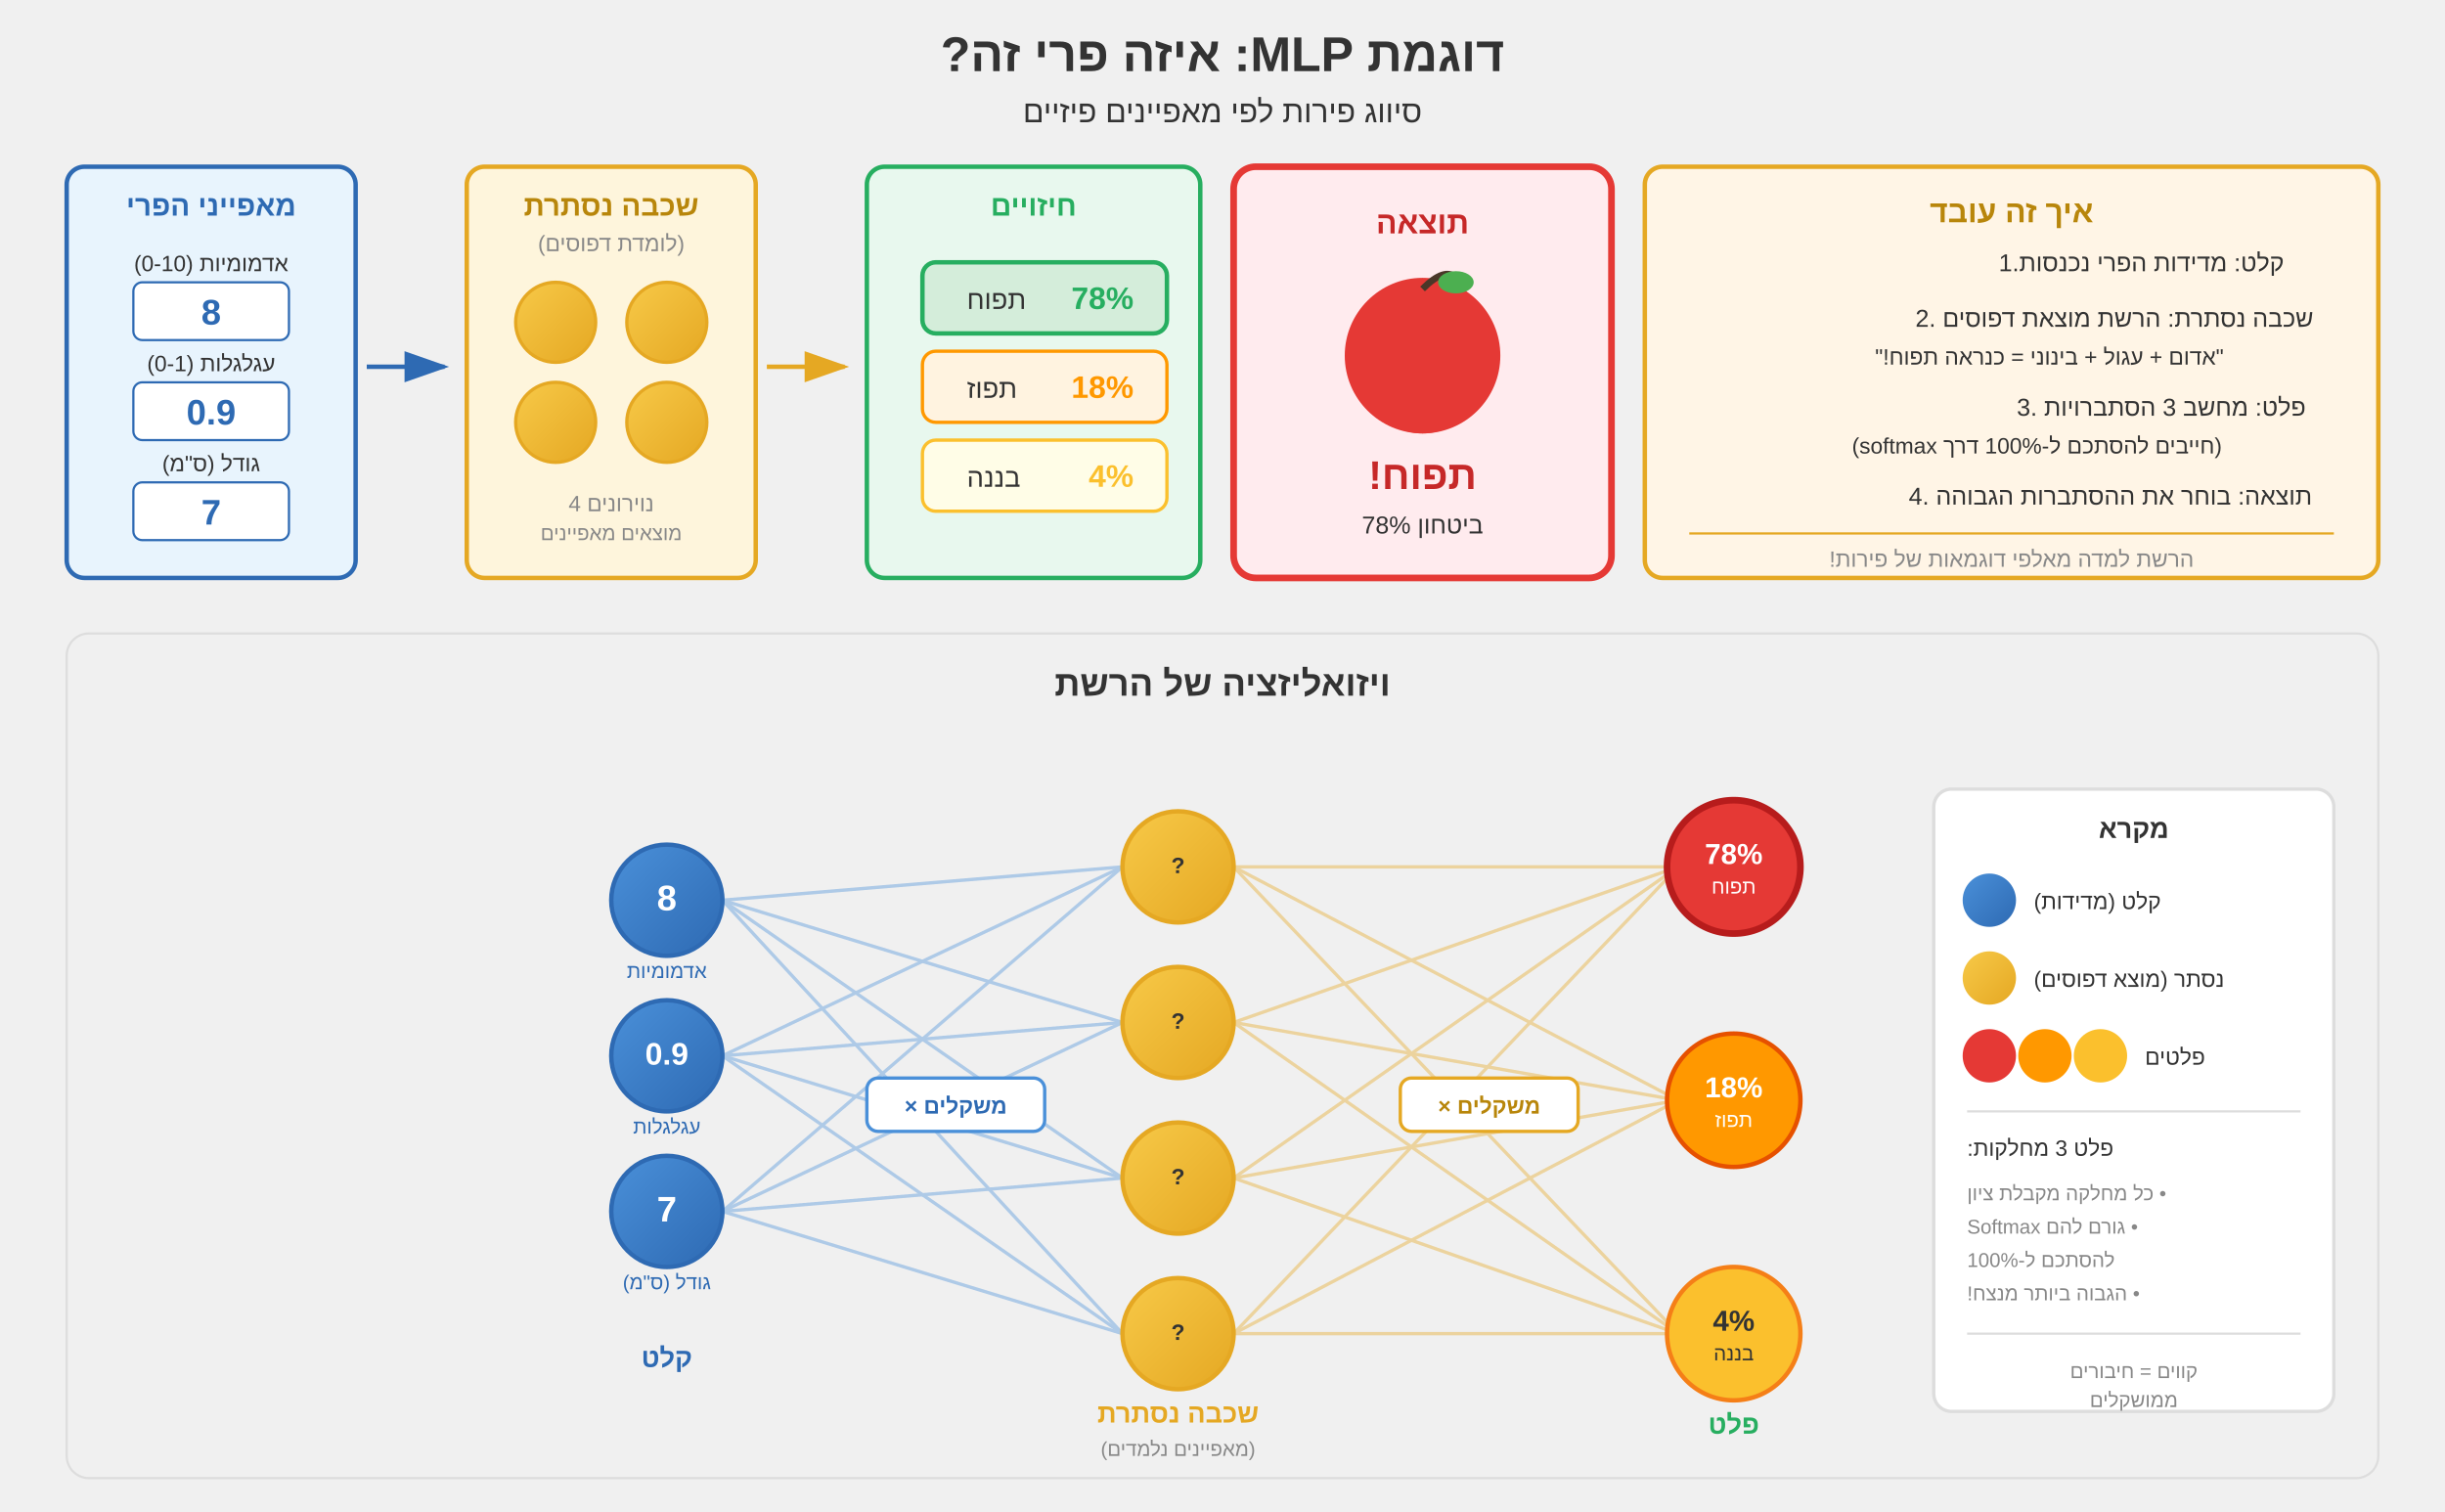
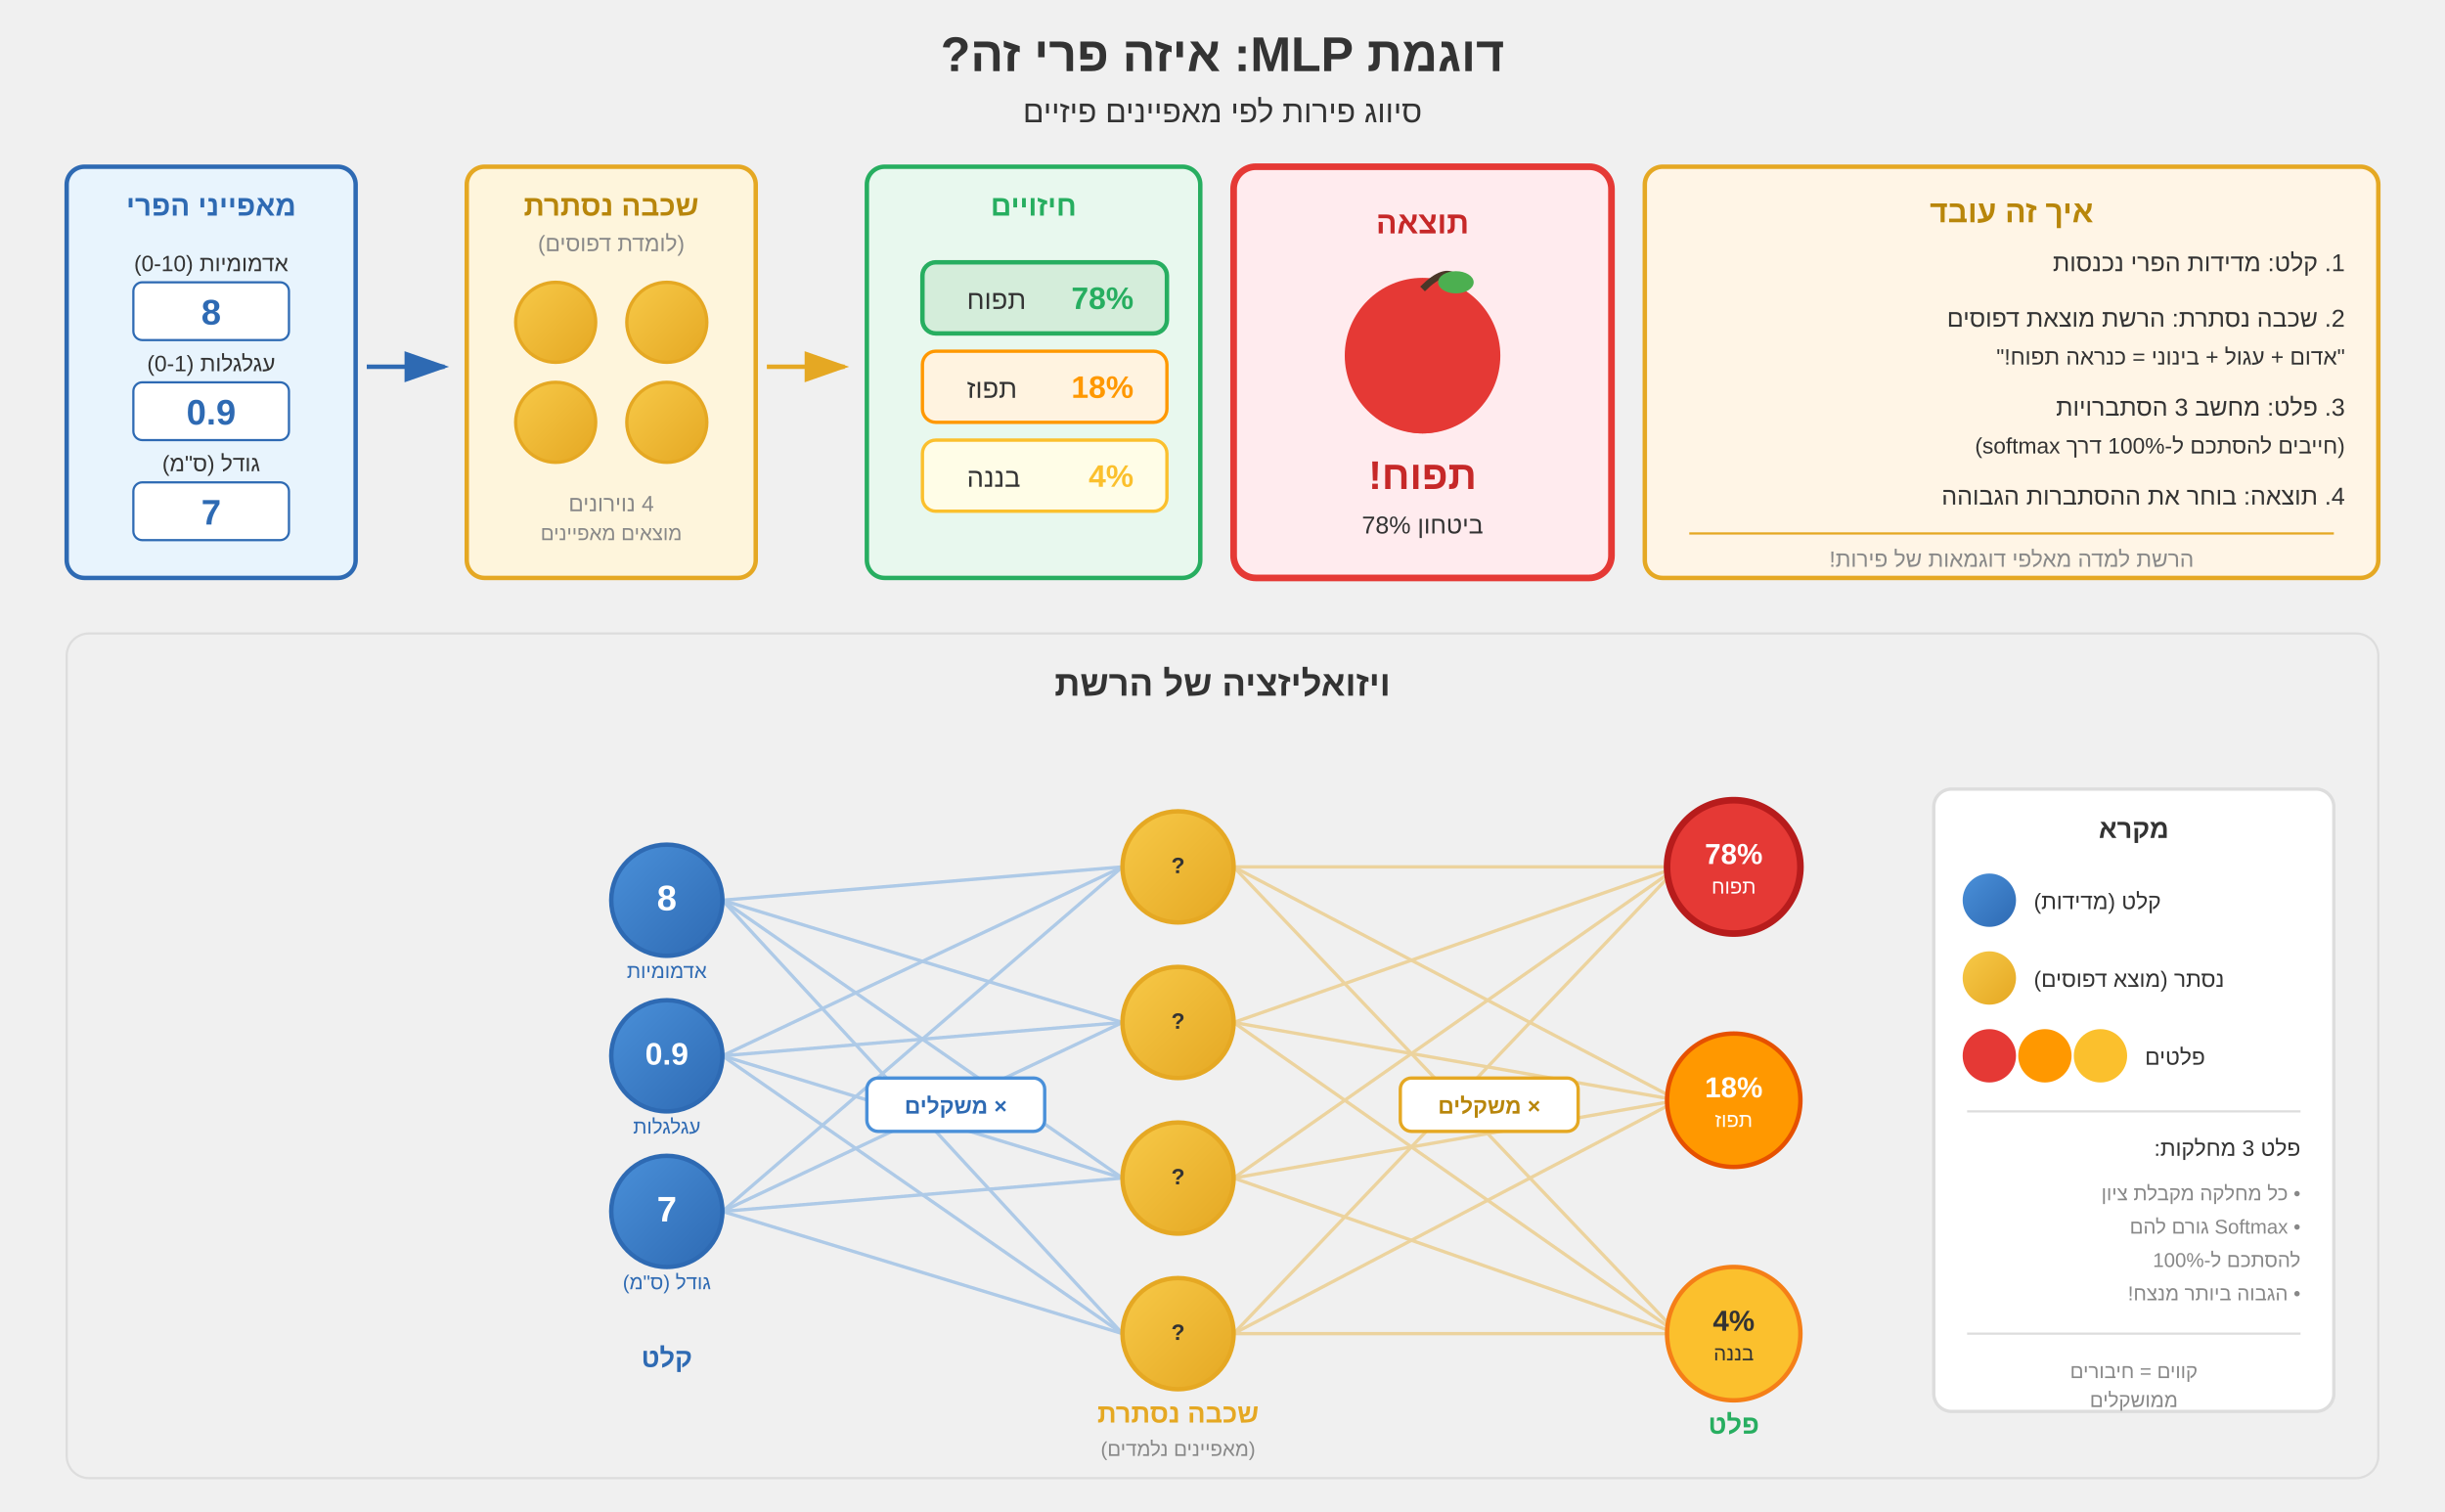
- <svg xmlns="http://www.w3.org/2000/svg" width="1100" height="680" viewBox="0 0 1100 680" version="1.1" id="svg97">
+ <svg xmlns="http://www.w3.org/2000/svg" width="1100" height="680" viewBox="0 0 1100 680" version="1.1" id="svg97" direction="rtl">
  <defs id="defs8">
    <linearGradient id="inputG" x1="0%" y1="0%" x2="100%" y2="100%">
      <stop offset="0%" style="stop-color:#4A90D9" id="stop1" />
      <stop offset="100%" style="stop-color:#2E6AB3" id="stop2" />
    </linearGradient>
    <linearGradient id="hiddenG" x1="0%" y1="0%" x2="100%" y2="100%">
      <stop offset="0%" style="stop-color:#F7C948" id="stop3" />
      <stop offset="100%" style="stop-color:#E5A823" id="stop4" />
    </linearGradient>
    <linearGradient id="outputG" x1="0%" y1="0%" x2="100%" y2="100%">
      <stop offset="0%" style="stop-color:#2ECC71" id="stop5" />
      <stop offset="100%" style="stop-color:#27AE60" id="stop6" />
    </linearGradient>
    <marker id="arrowBlue" markerWidth="10" markerHeight="7" refX="9" refY="3.5" orient="auto">
      <polygon points="0 0, 10 3.5, 0 7" fill="#2E6AB3" id="polygon6" />
    </marker>
    <marker id="arrowOrange" markerWidth="10" markerHeight="7" refX="9" refY="3.5" orient="auto">
      <polygon points="0 0, 10 3.5, 0 7" fill="#E5A823" id="polygon7" />
    </marker>
    <marker id="arrowGreen" markerWidth="10" markerHeight="7" refX="9" refY="3.5" orient="auto">
      <polygon points="0 0, 10 3.5, 0 7" fill="#27AE60" id="polygon8" />
    </marker>
  </defs>
  <text x="550" y="32" text-anchor="middle" font-family="Arial, sans-serif" font-size="22" font-weight="bold" fill="var(--color-text, #333333)" direction="rtl" id="text8">דוגמת MLP: איזה פרי זה?</text>
-   <text x="550" y="55" text-anchor="middle" font-family="Arial, sans-serif" font-size="14" fill="var(--color-text, #333333)" id="text9">סיווג פירות לפי מאפיינים פיזיים</text>
+   <text x="550" y="55" text-anchor="middle" font-family="Arial, sans-serif" font-size="14" fill="var(--color-text, #333333)" direction="rtl" id="text9">סיווג פירות לפי מאפיינים פיזיים</text>
  <g id="input-vector" transform="translate(30, 75)">
    <rect x="0" y="0" width="130" height="185" fill="var(--color-surface, #E8F4FD)" stroke="#2E6AB3" stroke-width="2" rx="8" id="rect9" />
-     <text x="65" y="22" text-anchor="middle" font-family="Arial, sans-serif" font-size="13" font-weight="bold" fill="#2E6AB3" id="text10">מאפייני הפרי</text>
+     <text x="65" y="22" text-anchor="middle" font-family="Arial, sans-serif" font-size="13" font-weight="bold" fill="#2E6AB3" direction="rtl" id="text10">מאפייני הפרי</text>
    <g transform="translate(10, 32)" id="g16">
-       <text x="55" y="15" text-anchor="middle" font-family="Arial, sans-serif" font-size="10" fill="var(--color-text, #333333)" id="text11">(0-10) אדמומיות</text>
+       <text x="55" y="15" text-anchor="middle" font-family="Arial, sans-serif" font-size="10" fill="var(--color-text, #333333)" direction="rtl" id="text11">אדמומיות (0-10)</text>
      <rect x="20" y="20" width="70" height="26" fill="var(--color-surface, #ffffff)" stroke="#2E6AB3" rx="4" id="rect11" />
-       <text x="55" y="39" text-anchor="middle" font-family="Arial, sans-serif" font-size="16" font-weight="bold" fill="#2E6AB3" id="text12">8</text>
-       <text x="55" y="60" text-anchor="middle" font-family="Arial, sans-serif" font-size="10" fill="var(--color-text, #333333)" id="text13">(0-1) עגלגלות</text>
+       <text x="55" y="39" text-anchor="middle" font-family="Arial, sans-serif" font-size="16" font-weight="bold" fill="#2E6AB3" direction="ltr" id="text12">8</text>
+       <text x="55" y="60" text-anchor="middle" font-family="Arial, sans-serif" font-size="10" fill="var(--color-text, #333333)" direction="rtl" id="text13">עגלגלות (0-1)</text>
      <rect x="20" y="65" width="70" height="26" fill="var(--color-surface, #ffffff)" stroke="#2E6AB3" rx="4" id="rect13" />
-       <text x="55" y="84" text-anchor="middle" font-family="Arial, sans-serif" font-size="16" font-weight="bold" fill="#2E6AB3" id="text14">0.9</text>
-       <text x="55" y="105" text-anchor="middle" font-family="Arial, sans-serif" font-size="10" fill="var(--color-text, #333333)" id="text15">(ס"מ) גודל</text>
+       <text x="55" y="84" text-anchor="middle" font-family="Arial, sans-serif" font-size="16" font-weight="bold" fill="#2E6AB3" direction="ltr" id="text14">0.9</text>
+       <text x="55" y="105" text-anchor="middle" font-family="Arial, sans-serif" font-size="10" fill="var(--color-text, #333333)" direction="rtl" id="text15">גודל (ס"מ)</text>
      <rect x="20" y="110" width="70" height="26" fill="var(--color-surface, #ffffff)" stroke="#2E6AB3" rx="4" id="rect15" />
-       <text x="55" y="129" text-anchor="middle" font-family="Arial, sans-serif" font-size="16" font-weight="bold" fill="#2E6AB3" id="text16">7</text>
+       <text x="55" y="129" text-anchor="middle" font-family="Arial, sans-serif" font-size="16" font-weight="bold" fill="#2E6AB3" direction="ltr" id="text16">7</text>
    </g>
  </g>
  <g transform="translate(165, 165)" id="g17">
    <line x1="0" y1="0" x2="35" y2="0" stroke="#2E6AB3" stroke-width="2" marker-end="url(#arrowBlue)" id="line16" />
  </g>
  <g id="hidden-layer" transform="translate(210, 75)">
    <rect x="0" y="0" width="130" height="185" fill="var(--color-surface, #FEF5DC)" stroke="#E5A823" stroke-width="2" rx="8" id="rect17" />
-     <text x="65" y="22" text-anchor="middle" font-family="Arial, sans-serif" font-size="13" font-weight="bold" fill="#B8860B" id="text17">שכבה נסתרת</text>
-     <text x="65" y="38" text-anchor="middle" font-family="Arial, sans-serif" font-size="10" fill="var(--color-text-muted, #888)" id="text18">(לומדת דפוסים)</text>
+     <text x="65" y="22" text-anchor="middle" font-family="Arial, sans-serif" font-size="13" font-weight="bold" fill="#B8860B" direction="rtl" id="text17">שכבה נסתרת</text>
+     <text x="65" y="38" text-anchor="middle" font-family="Arial, sans-serif" font-size="10" fill="var(--color-text-muted, #888)" direction="rtl" id="text18">(לומדת דפוסים)</text>
    <g transform="translate(15, 50)" id="g22">
      <circle cx="25" cy="20" r="18" fill="url(#hiddenG)" stroke="#E5A823" stroke-width="1.5" id="circle18" />
      <circle cx="75" cy="20" r="18" fill="url(#hiddenG)" stroke="#E5A823" stroke-width="1.5" id="circle19" />
      <circle cx="25" cy="65" r="18" fill="url(#hiddenG)" stroke="#E5A823" stroke-width="1.5" id="circle20" />
      <circle cx="75" cy="65" r="18" fill="url(#hiddenG)" stroke="#E5A823" stroke-width="1.5" id="circle21" />
-       <text x="50" y="105" text-anchor="middle" font-family="Arial, sans-serif" font-size="10" fill="var(--color-text-muted, #888)" id="text21">4 נוירונים</text>
-       <text x="50" y="118" text-anchor="middle" font-family="Arial, sans-serif" font-size="9" fill="var(--color-text-muted, #888)" id="text22">מוצאים מאפיינים</text>
+       <text x="50" y="105" text-anchor="middle" font-family="Arial, sans-serif" font-size="10" fill="var(--color-text-muted, #888)" direction="rtl" id="text21">4 נוירונים</text>
+       <text x="50" y="118" text-anchor="middle" font-family="Arial, sans-serif" font-size="9" fill="var(--color-text-muted, #888)" direction="rtl" id="text22">מוצאים מאפיינים</text>
    </g>
  </g>
  <g transform="translate(345, 165)" id="g23">
    <line x1="0" y1="0" x2="35" y2="0" stroke="#E5A823" stroke-width="2" marker-end="url(#arrowOrange)" id="line22" />
  </g>
  <g id="output-layer" transform="translate(390, 75)">
    <rect x="0" y="0" width="150" height="185" fill="var(--color-surface, #E8F8EE)" stroke="#27AE60" stroke-width="2" rx="8" id="rect23" />
-     <text x="75" y="22" text-anchor="middle" font-family="Arial, sans-serif" font-size="13" font-weight="bold" fill="#27AE60" id="text23">חיזויים</text>
+     <text x="75" y="22" text-anchor="middle" font-family="Arial, sans-serif" font-size="13" font-weight="bold" fill="#27AE60" direction="rtl" id="text23">חיזויים</text>
    <g transform="translate(15, 38)" id="g29">
      <rect x="10" y="5" width="110" height="32" fill="#d4edda" stroke="#27AE60" stroke-width="2" rx="6" id="rect24" />
-       <text x="30" y="26" font-family="Arial, sans-serif" font-size="12" fill="var(--color-text, #333333)" id="text24">תפוח</text>
-       <text x="105" y="26" text-anchor="end" font-family="Arial, sans-serif" font-size="14" font-weight="bold" fill="#27AE60" id="text25">78%</text>
+       <text x="30" y="26" text-anchor="end" font-family="Arial, sans-serif" font-size="12" fill="var(--color-text, #333333)" direction="rtl" id="text24">תפוח</text>
+       <text x="105" y="26" text-anchor="end" font-family="Arial, sans-serif" font-size="14" font-weight="bold" fill="#27AE60" direction="ltr" id="text25">78%</text>
      <rect x="10" y="45" width="110" height="32" fill="var(--color-surface, #fff3e0)" stroke="#ff9800" stroke-width="1.5" rx="6" id="rect25" />
-       <text x="30" y="66" font-family="Arial, sans-serif" font-size="12" fill="var(--color-text, #333333)" id="text26">תפוז</text>
-       <text x="105" y="66" text-anchor="end" font-family="Arial, sans-serif" font-size="14" font-weight="bold" fill="#ff9800" id="text27">18%</text>
+       <text x="30" y="66" text-anchor="end" font-family="Arial, sans-serif" font-size="12" fill="var(--color-text, #333333)" direction="rtl" id="text26">תפוז</text>
+       <text x="105" y="66" text-anchor="end" font-family="Arial, sans-serif" font-size="14" font-weight="bold" fill="#ff9800" direction="ltr" id="text27">18%</text>
      <rect x="10" y="85" width="110" height="32" fill="var(--color-surface, #fffde7)" stroke="#fbc02d" stroke-width="1.5" rx="6" id="rect27" />
-       <text x="30" y="106" font-family="Arial, sans-serif" font-size="12" fill="var(--color-text, #333333)" id="text28">בננה</text>
-       <text x="105" y="106" text-anchor="end" font-family="Arial, sans-serif" font-size="14" font-weight="bold" fill="#fbc02d" id="text29">4%</text>
+       <text x="30" y="106" text-anchor="end" font-family="Arial, sans-serif" font-size="12" fill="var(--color-text, #333333)" direction="rtl" id="text28">בננה</text>
+       <text x="105" y="106" text-anchor="end" font-family="Arial, sans-serif" font-size="14" font-weight="bold" fill="#fbc02d" direction="ltr" id="text29">4%</text>
    </g>
  </g>
  <g id="result" transform="translate(555, 75)">
    <rect x="0" y="0" width="170" height="185" fill="var(--color-surface, #ffebee)" stroke="#e53935" stroke-width="3" rx="10" id="rect29" />
-     <text x="85" y="30" text-anchor="middle" font-family="Arial, sans-serif" font-size="14" font-weight="bold" fill="#c62828" id="text30">תוצאה</text>
+     <text x="85" y="30" text-anchor="middle" font-family="Arial, sans-serif" font-size="14" font-weight="bold" fill="#c62828" direction="rtl" id="text30">תוצאה</text>
    <circle cx="85" cy="85" r="35" fill="#e53935" id="circle30" />
    <ellipse cx="85" cy="90" rx="28" ry="30" fill="#e53935" id="ellipse30" />
    <path d="M 85 55 Q 95 45 100 50" fill="none" stroke="#4a3728" stroke-width="3" id="path30" />
    <ellipse cx="100" cy="52" rx="8" ry="5" fill="#4caf50" id="ellipse31" />
-     <text x="85" y="145" text-anchor="middle" font-family="Arial, sans-serif" font-size="18" font-weight="bold" fill="#c62828" id="text31">!תפוח</text>
-     <text x="85" y="165" text-anchor="middle" font-family="Arial, sans-serif" font-size="11" fill="var(--color-text, #333333)" id="text32">78% ביטחון</text>
+     <text x="85" y="145" text-anchor="middle" font-family="Arial, sans-serif" font-size="18" font-weight="bold" fill="#c62828" direction="rtl" id="text31">תפוח!</text>
+     <text x="85" y="165" text-anchor="middle" font-family="Arial, sans-serif" font-size="11" fill="var(--color-text, #333333)" direction="rtl" id="text32">ביטחון 78%</text>
  </g>
  <rect x="740" y="75" width="330" height="185" fill="var(--color-surface, #fff5e6)" stroke="#e5a823" stroke-width="2" rx="8" id="rect32" />
-   <text x="905" y="100" text-anchor="middle" font-family="Arial, sans-serif" font-size="14px" font-weight="bold" fill="#b8860b" id="text33">איך זה עובד</text>
-   <text x="1027.599" y="122.026" font-family="Arial, sans-serif" font-size="11px" fill="var(--color-text, #333333)" id="text34" style="text-align:end;text-anchor:end">קלט: מדידות הפרי נכנסות.1</text>
-   <text x="861.734" y="147.026" font-family="Arial, sans-serif" font-size="11px" fill="var(--color-text, #333333)" id="text35">שכבה נסתרת: הרשת מוצאת דפוסים .2</text>
-   <text x="843.591" y="164.026" font-family="Arial, sans-serif" font-size="10px" fill="var(--color-text, #333333)" id="text36">"!אדום + עגול + בינוני = כנראה תפוח"</text>
-   <text x="907.361" y="187.026" font-family="Arial, sans-serif" font-size="11px" fill="var(--color-text, #333333)" id="text37">פלט: מחשב 3 הסתברויות .3</text>
-   <text x="833.169" y="204.026" font-family="Arial, sans-serif" font-size="10px" fill="var(--color-text, #333333)" id="text38">(softmax חייבים להסתכם ל-100% דרך)</text>
-   <text x="858.732" y="227.026" font-family="Arial, sans-serif" font-size="11px" fill="var(--color-text, #333333)" id="text39">תוצאה: בוחר את ההסתברות הגבוהה .4</text>
+   <text x="905" y="100" text-anchor="middle" font-family="Arial, sans-serif" font-size="14px" font-weight="bold" fill="#b8860b" direction="rtl" id="text33">איך זה עובד</text>
+   <text x="1055" y="122" text-anchor="start" font-family="Arial, sans-serif" font-size="11px" fill="var(--color-text, #333333)" direction="rtl" id="text34">1. קלט: מדידות הפרי נכנסות</text>
+   <text x="1055" y="147" text-anchor="start" font-family="Arial, sans-serif" font-size="11px" fill="var(--color-text, #333333)" direction="rtl" id="text35">2. שכבה נסתרת: הרשת מוצאת דפוסים</text>
+   <text x="1055" y="164" text-anchor="start" font-family="Arial, sans-serif" font-size="10px" fill="var(--color-text, #333333)" direction="rtl" id="text36">"אדום + עגול + בינוני = כנראה תפוח!"</text>
+   <text x="1055" y="187" text-anchor="start" font-family="Arial, sans-serif" font-size="11px" fill="var(--color-text, #333333)" direction="rtl" id="text37">3. פלט: מחשב 3 הסתברויות</text>
+   <text x="1055" y="204" text-anchor="start" font-family="Arial, sans-serif" font-size="10px" fill="var(--color-text, #333333)" direction="rtl" id="text38">(חייבים להסתכם ל-100% דרך softmax)</text>
+   <text x="1055" y="227" text-anchor="start" font-family="Arial, sans-serif" font-size="11px" fill="var(--color-text, #333333)" direction="rtl" id="text39">4. תוצאה: בוחר את ההסתברות הגבוהה</text>
  <line x1="760" y1="240" x2="1050" y2="240" stroke="#e5a823" stroke-width="1" id="line39" />
-   <text x="905" y="255" text-anchor="middle" font-family="Arial, sans-serif" font-size="10px" fill="var(--color-text-muted, #888888)" id="text40">!הרשת למדה מאלפי דוגמאות של פירות</text>
+   <text x="905" y="255" text-anchor="middle" font-family="Arial, sans-serif" font-size="10px" fill="var(--color-text-muted, #888888)" direction="rtl" id="text40">הרשת למדה מאלפי דוגמאות של פירות!</text>
  <g id="network-diagram" transform="translate(0, 285)">
    <rect x="30" y="0" width="1040" height="380" fill="none" stroke="var(--color-border, #dddddd)" rx="10" id="rect40" />
-     <text x="550" y="28" text-anchor="middle" font-family="Arial, sans-serif" font-size="16" font-weight="bold" fill="var(--color-text, #333333)" id="text41">ויזואליזציה של הרשת</text>
+     <text x="550" y="28" text-anchor="middle" font-family="Arial, sans-serif" font-size="16" font-weight="bold" fill="var(--color-text, #333333)" direction="rtl" id="text41">ויזואליזציה של הרשת</text>
    <g opacity="0.4" id="g52">
      <line x1="325" y1="120" x2="505" y2="105" stroke="#4A90D9" stroke-width="1.5" id="line41" />
      <line x1="325" y1="120" x2="505" y2="175" stroke="#4A90D9" stroke-width="1.5" id="line42" />
      <line x1="325" y1="120" x2="505" y2="245" stroke="#4A90D9" stroke-width="1.5" id="line43" />
      <line x1="325" y1="120" x2="505" y2="315" stroke="#4A90D9" stroke-width="1.5" id="line44" />
      <line x1="325" y1="190" x2="505" y2="105" stroke="#4A90D9" stroke-width="1.5" id="line45" />
      <line x1="325" y1="190" x2="505" y2="175" stroke="#4A90D9" stroke-width="1.5" id="line46" />
      <line x1="325" y1="190" x2="505" y2="245" stroke="#4A90D9" stroke-width="1.5" id="line47" />
      <line x1="325" y1="190" x2="505" y2="315" stroke="#4A90D9" stroke-width="1.5" id="line48" />
      <line x1="325" y1="260" x2="505" y2="105" stroke="#4A90D9" stroke-width="1.5" id="line49" />
      <line x1="325" y1="260" x2="505" y2="175" stroke="#4A90D9" stroke-width="1.5" id="line50" />
      <line x1="325" y1="260" x2="505" y2="245" stroke="#4A90D9" stroke-width="1.5" id="line51" />
      <line x1="325" y1="260" x2="505" y2="315" stroke="#4A90D9" stroke-width="1.5" id="line52" />
    </g>
    <g opacity="0.4" id="g64">
      <line x1="555" y1="105" x2="755" y2="105" stroke="#E5A823" stroke-width="1.5" id="line53" />
      <line x1="555" y1="105" x2="755" y2="210" stroke="#E5A823" stroke-width="1.5" id="line54" />
      <line x1="555" y1="105" x2="755" y2="315" stroke="#E5A823" stroke-width="1.5" id="line55" />
      <line x1="555" y1="175" x2="755" y2="105" stroke="#E5A823" stroke-width="1.5" id="line56" />
      <line x1="555" y1="175" x2="755" y2="210" stroke="#E5A823" stroke-width="1.5" id="line57" />
      <line x1="555" y1="175" x2="755" y2="315" stroke="#E5A823" stroke-width="1.5" id="line58" />
      <line x1="555" y1="245" x2="755" y2="105" stroke="#E5A823" stroke-width="1.5" id="line59" />
      <line x1="555" y1="245" x2="755" y2="210" stroke="#E5A823" stroke-width="1.5" id="line60" />
      <line x1="555" y1="245" x2="755" y2="315" stroke="#E5A823" stroke-width="1.5" id="line61" />
      <line x1="555" y1="315" x2="755" y2="105" stroke="#E5A823" stroke-width="1.5" id="line62" />
      <line x1="555" y1="315" x2="755" y2="210" stroke="#E5A823" stroke-width="1.5" id="line63" />
      <line x1="555" y1="315" x2="755" y2="315" stroke="#E5A823" stroke-width="1.5" id="line64" />
    </g>
    <g id="inputs">
      <circle cx="300" cy="120" r="25" fill="url(#inputG)" stroke="#2E6AB3" stroke-width="2" id="circle64" />
-       <text x="300" y="120" text-anchor="middle" dominant-baseline="middle" font-family="Arial, sans-serif" font-size="16" font-weight="bold" fill="#FFFFFF" id="text64">8</text>
-       <text x="300" y="155" text-anchor="middle" font-family="Arial, sans-serif" font-size="9" fill="#2E6AB3" id="text65">אדמומיות</text>
+       <text x="300" y="120" text-anchor="middle" dominant-baseline="middle" font-family="Arial, sans-serif" font-size="16" font-weight="bold" fill="#FFFFFF" direction="ltr" id="text64">8</text>
+       <text x="300" y="155" text-anchor="middle" font-family="Arial, sans-serif" font-size="9" fill="#2E6AB3" direction="rtl" id="text65">אדמומיות</text>
      <circle cx="300" cy="190" r="25" fill="url(#inputG)" stroke="#2E6AB3" stroke-width="2" id="circle65" />
-       <text x="300" y="190" text-anchor="middle" dominant-baseline="middle" font-family="Arial, sans-serif" font-size="14" font-weight="bold" fill="#FFFFFF" id="text66">0.9</text>
-       <text x="300" y="225" text-anchor="middle" font-family="Arial, sans-serif" font-size="9" fill="#2E6AB3" id="text67">עגלגלות</text>
+       <text x="300" y="190" text-anchor="middle" dominant-baseline="middle" font-family="Arial, sans-serif" font-size="14" font-weight="bold" fill="#FFFFFF" direction="ltr" id="text66">0.9</text>
+       <text x="300" y="225" text-anchor="middle" font-family="Arial, sans-serif" font-size="9" fill="#2E6AB3" direction="rtl" id="text67">עגלגלות</text>
      <circle cx="300" cy="260" r="25" fill="url(#inputG)" stroke="#2E6AB3" stroke-width="2" id="circle67" />
-       <text x="300" y="260" text-anchor="middle" dominant-baseline="middle" font-family="Arial, sans-serif" font-size="16" font-weight="bold" fill="#FFFFFF" id="text68">7</text>
-       <text x="300" y="295" text-anchor="middle" font-family="Arial, sans-serif" font-size="9" fill="#2E6AB3" id="text69">(ס"מ) גודל</text>
-       <text x="300" y="330" text-anchor="middle" font-family="Arial, sans-serif" font-size="12" font-weight="bold" fill="#2E6AB3" id="text70">קלט</text>
+       <text x="300" y="260" text-anchor="middle" dominant-baseline="middle" font-family="Arial, sans-serif" font-size="16" font-weight="bold" fill="#FFFFFF" direction="ltr" id="text68">7</text>
+       <text x="300" y="295" text-anchor="middle" font-family="Arial, sans-serif" font-size="9" fill="#2E6AB3" direction="rtl" id="text69">גודל (ס"מ)</text>
+       <text x="300" y="330" text-anchor="middle" font-family="Arial, sans-serif" font-size="12" font-weight="bold" fill="#2E6AB3" direction="rtl" id="text70">קלט</text>
    </g>
    <g id="hidden">
      <circle cx="530" cy="105" r="25" fill="url(#hiddenG)" stroke="#E5A823" stroke-width="2" id="circle70" />
-       <text x="530" y="105" text-anchor="middle" dominant-baseline="middle" font-family="Arial, sans-serif" font-size="10" font-weight="bold" fill="var(--color-text, #333333)" id="text71">?</text>
+       <text x="530" y="105" text-anchor="middle" dominant-baseline="middle" font-family="Arial, sans-serif" font-size="10" font-weight="bold" fill="var(--color-text, #333333)" direction="ltr" id="text71">?</text>
      <circle cx="530" cy="175" r="25" fill="url(#hiddenG)" stroke="#E5A823" stroke-width="2" id="circle71" />
-       <text x="530" y="175" text-anchor="middle" dominant-baseline="middle" font-family="Arial, sans-serif" font-size="10" font-weight="bold" fill="var(--color-text, #333333)" id="text72">?</text>
+       <text x="530" y="175" text-anchor="middle" dominant-baseline="middle" font-family="Arial, sans-serif" font-size="10" font-weight="bold" fill="var(--color-text, #333333)" direction="ltr" id="text72">?</text>
      <circle cx="530" cy="245" r="25" fill="url(#hiddenG)" stroke="#E5A823" stroke-width="2" id="circle72" />
-       <text x="530" y="245" text-anchor="middle" dominant-baseline="middle" font-family="Arial, sans-serif" font-size="10" font-weight="bold" fill="var(--color-text, #333333)" id="text73">?</text>
+       <text x="530" y="245" text-anchor="middle" dominant-baseline="middle" font-family="Arial, sans-serif" font-size="10" font-weight="bold" fill="var(--color-text, #333333)" direction="ltr" id="text73">?</text>
      <circle cx="530" cy="315" r="25" fill="url(#hiddenG)" stroke="#E5A823" stroke-width="2" id="circle73" />
-       <text x="530" y="315" text-anchor="middle" dominant-baseline="middle" font-family="Arial, sans-serif" font-size="10" font-weight="bold" fill="var(--color-text, #333333)" id="text74">?</text>
-       <text x="530" y="355" text-anchor="middle" font-family="Arial, sans-serif" font-size="12" font-weight="bold" fill="#E5A823" id="text75">שכבה נסתרת</text>
-       <text x="530" y="370" text-anchor="middle" font-family="Arial, sans-serif" font-size="9" fill="var(--color-text-muted, #888)" id="text76">(מאפיינים נלמדים)</text>
+       <text x="530" y="315" text-anchor="middle" dominant-baseline="middle" font-family="Arial, sans-serif" font-size="10" font-weight="bold" fill="var(--color-text, #333333)" direction="ltr" id="text74">?</text>
+       <text x="530" y="355" text-anchor="middle" font-family="Arial, sans-serif" font-size="12" font-weight="bold" fill="#E5A823" direction="rtl" id="text75">שכבה נסתרת</text>
+       <text x="530" y="370" text-anchor="middle" font-family="Arial, sans-serif" font-size="9" fill="var(--color-text-muted, #888)" direction="rtl" id="text76">(מאפיינים נלמדים)</text>
    </g>
    <g id="outputs">
      <circle cx="780" cy="105" r="30" fill="#e53935" stroke="#b71c1c" stroke-width="3" id="circle76" />
-       <text x="780" y="100" text-anchor="middle" dominant-baseline="middle" font-family="Arial, sans-serif" font-size="13" font-weight="bold" fill="#FFFFFF" id="text77">78%</text>
-       <text x="780" y="117" text-anchor="middle" font-family="Arial, sans-serif" font-size="9" fill="#FFFFFF" id="text78">תפוח</text>
+       <text x="780" y="100" text-anchor="middle" dominant-baseline="middle" font-family="Arial, sans-serif" font-size="13" font-weight="bold" fill="#FFFFFF" direction="ltr" id="text77">78%</text>
+       <text x="780" y="117" text-anchor="middle" font-family="Arial, sans-serif" font-size="9" fill="#FFFFFF" direction="rtl" id="text78">תפוח</text>
      <circle cx="780" cy="210" r="30" fill="#ff9800" stroke="#e65100" stroke-width="2" id="circle78" />
-       <text x="780" y="205" text-anchor="middle" dominant-baseline="middle" font-family="Arial, sans-serif" font-size="13" font-weight="bold" fill="#FFFFFF" id="text79">18%</text>
-       <text x="780" y="222" text-anchor="middle" font-family="Arial, sans-serif" font-size="9" fill="#FFFFFF" id="text80">תפוז</text>
+       <text x="780" y="205" text-anchor="middle" dominant-baseline="middle" font-family="Arial, sans-serif" font-size="13" font-weight="bold" fill="#FFFFFF" direction="ltr" id="text79">18%</text>
+       <text x="780" y="222" text-anchor="middle" font-family="Arial, sans-serif" font-size="9" fill="#FFFFFF" direction="rtl" id="text80">תפוז</text>
      <circle cx="780" cy="315" r="30" fill="#fbc02d" stroke="#f57f17" stroke-width="2" id="circle80" />
-       <text x="780" y="310" text-anchor="middle" dominant-baseline="middle" font-family="Arial, sans-serif" font-size="13" font-weight="bold" fill="var(--color-text, #333333)" id="text81">4%</text>
-       <text x="780" y="327" text-anchor="middle" font-family="Arial, sans-serif" font-size="9" fill="var(--color-text, #333333)" id="text82">בננה</text>
-       <text x="780" y="360" text-anchor="middle" font-family="Arial, sans-serif" font-size="12" font-weight="bold" fill="#27AE60" id="text83">פלט</text>
+       <text x="780" y="310" text-anchor="middle" dominant-baseline="middle" font-family="Arial, sans-serif" font-size="13" font-weight="bold" fill="var(--color-text, #333333)" direction="ltr" id="text81">4%</text>
+       <text x="780" y="327" text-anchor="middle" font-family="Arial, sans-serif" font-size="9" fill="var(--color-text, #333333)" direction="rtl" id="text82">בננה</text>
+       <text x="780" y="360" text-anchor="middle" font-family="Arial, sans-serif" font-size="12" font-weight="bold" fill="#27AE60" direction="rtl" id="text83">פלט</text>
    </g>
    <g id="flow-labels">
      <rect x="390" y="200" width="80" height="24" fill="var(--color-surface, #ffffff)" stroke="#4A90D9" stroke-width="1.5" rx="5" id="rect83" />
-       <text x="430" y="216" text-anchor="middle" font-family="Arial, sans-serif" font-size="10" font-weight="bold" fill="#2E6AB3" id="text84">× משקלים</text>
+       <text x="430" y="216" text-anchor="middle" font-family="Arial, sans-serif" font-size="10" font-weight="bold" fill="#2E6AB3" direction="rtl" id="text84">× משקלים</text>
      <rect x="630" y="200" width="80" height="24" fill="var(--color-surface, #ffffff)" stroke="#E5A823" stroke-width="1.5" rx="5" id="rect84" />
-       <text x="670" y="216" text-anchor="middle" font-family="Arial, sans-serif" font-size="10" font-weight="bold" fill="#B8860B" id="text85">× משקלים</text>
+       <text x="670" y="216" text-anchor="middle" font-family="Arial, sans-serif" font-size="10" font-weight="bold" fill="#B8860B" direction="rtl" id="text85">× משקלים</text>
    </g>
    <g id="legend" transform="translate(870, 70)">
      <rect x="0" y="0" width="180" height="280" fill="var(--color-surface, #ffffff)" stroke="var(--color-border, #dddddd)" stroke-width="1.5" rx="8" id="rect85" />
-       <text x="90" y="22" text-anchor="middle" font-family="Arial, sans-serif" font-size="12" font-weight="bold" fill="var(--color-text, #333333)" id="text86">מקרא</text>
+       <text x="90" y="22" text-anchor="middle" font-family="Arial, sans-serif" font-size="12" font-weight="bold" fill="var(--color-text, #333333)" direction="rtl" id="text86">מקרא</text>
      <circle cx="25" cy="50" r="12" fill="url(#inputG)" id="circle86" />
-       <text x="45" y="54" font-family="Arial, sans-serif" font-size="10" fill="var(--color-text, #333333)" id="text87">(מדידות) קלט</text>
+       <text x="45" y="54" text-anchor="end" font-family="Arial, sans-serif" font-size="10" fill="var(--color-text, #333333)" direction="rtl" id="text87">קלט (מדידות)</text>
      <circle cx="25" cy="85" r="12" fill="url(#hiddenG)" id="circle87" />
-       <text x="45" y="89" font-family="Arial, sans-serif" font-size="10" fill="var(--color-text, #333333)" id="text88">(מוצא דפוסים) נסתר</text>
+       <text x="45" y="89" text-anchor="end" font-family="Arial, sans-serif" font-size="10" fill="var(--color-text, #333333)" direction="rtl" id="text88">נסתר (מוצא דפוסים)</text>
      <circle cx="25" cy="120" r="12" fill="#e53935" id="circle88" />
      <circle cx="50" cy="120" r="12" fill="#ff9800" id="circle89" />
      <circle cx="75" cy="120" r="12" fill="#fbc02d" id="circle90" />
-       <text x="95" y="124" font-family="Arial, sans-serif" font-size="10" fill="var(--color-text, #333333)" id="text90">פלטים</text>
+       <text x="95" y="124" text-anchor="end" font-family="Arial, sans-serif" font-size="10" fill="var(--color-text, #333333)" direction="rtl" id="text90">פלטים</text>
      <line x1="15" y1="145" x2="165" y2="145" stroke="var(--color-border, #dddddd)" id="line90" />
-       <text x="15" y="165" font-family="Arial, sans-serif" font-size="10" fill="var(--color-text, #333333)" id="text91">:פלט 3 מחלקות</text>
-       <text x="15" y="185" font-family="Arial, sans-serif" font-size="9" fill="var(--color-text-muted, #888)" id="text92">כל מחלקה מקבלת ציון •</text>
-       <text x="15" y="200" font-family="Arial, sans-serif" font-size="9" fill="var(--color-text-muted, #888)" id="text93">Softmax גורם להם •</text>
-       <text x="15" y="215" font-family="Arial, sans-serif" font-size="9" fill="var(--color-text-muted, #888)" id="text94">להסתכם ל-100%</text>
-       <text x="15" y="230" font-family="Arial, sans-serif" font-size="9" fill="var(--color-text-muted, #888)" id="text95">!הגבוה ביותר מנצח •</text>
+       <text x="165" y="165" text-anchor="start" font-family="Arial, sans-serif" font-size="10" fill="var(--color-text, #333333)" direction="rtl" id="text91">פלט 3 מחלקות:</text>
+       <text x="165" y="185" text-anchor="start" font-family="Arial, sans-serif" font-size="9" fill="var(--color-text-muted, #888)" direction="rtl" id="text92">• כל מחלקה מקבלת ציון</text>
+       <text x="165" y="200" text-anchor="start" font-family="Arial, sans-serif" font-size="9" fill="var(--color-text-muted, #888)" direction="rtl" id="text93">• Softmax גורם להם</text>
+       <text x="165" y="215" text-anchor="start" font-family="Arial, sans-serif" font-size="9" fill="var(--color-text-muted, #888)" direction="rtl" id="text94">להסתכם ל-100%</text>
+       <text x="165" y="230" text-anchor="start" font-family="Arial, sans-serif" font-size="9" fill="var(--color-text-muted, #888)" direction="rtl" id="text95">• הגבוה ביותר מנצח!</text>
      <line x1="15" y1="245" x2="165" y2="245" stroke="var(--color-border, #dddddd)" id="line95" />
-       <text x="90" y="265" text-anchor="middle" font-family="Arial, sans-serif" font-size="9" fill="var(--color-text-muted, #888)" id="text96">קווים = חיבורים</text>
-       <text x="90" y="278" text-anchor="middle" font-family="Arial, sans-serif" font-size="9" fill="var(--color-text-muted, #888)" id="text97">ממושקלים</text>
+       <text x="90" y="265" text-anchor="middle" font-family="Arial, sans-serif" font-size="9" fill="var(--color-text-muted, #888)" direction="rtl" id="text96">קווים = חיבורים</text>
+       <text x="90" y="278" text-anchor="middle" font-family="Arial, sans-serif" font-size="9" fill="var(--color-text-muted, #888)" direction="rtl" id="text97">ממושקלים</text>
    </g>
  </g>
</svg>
